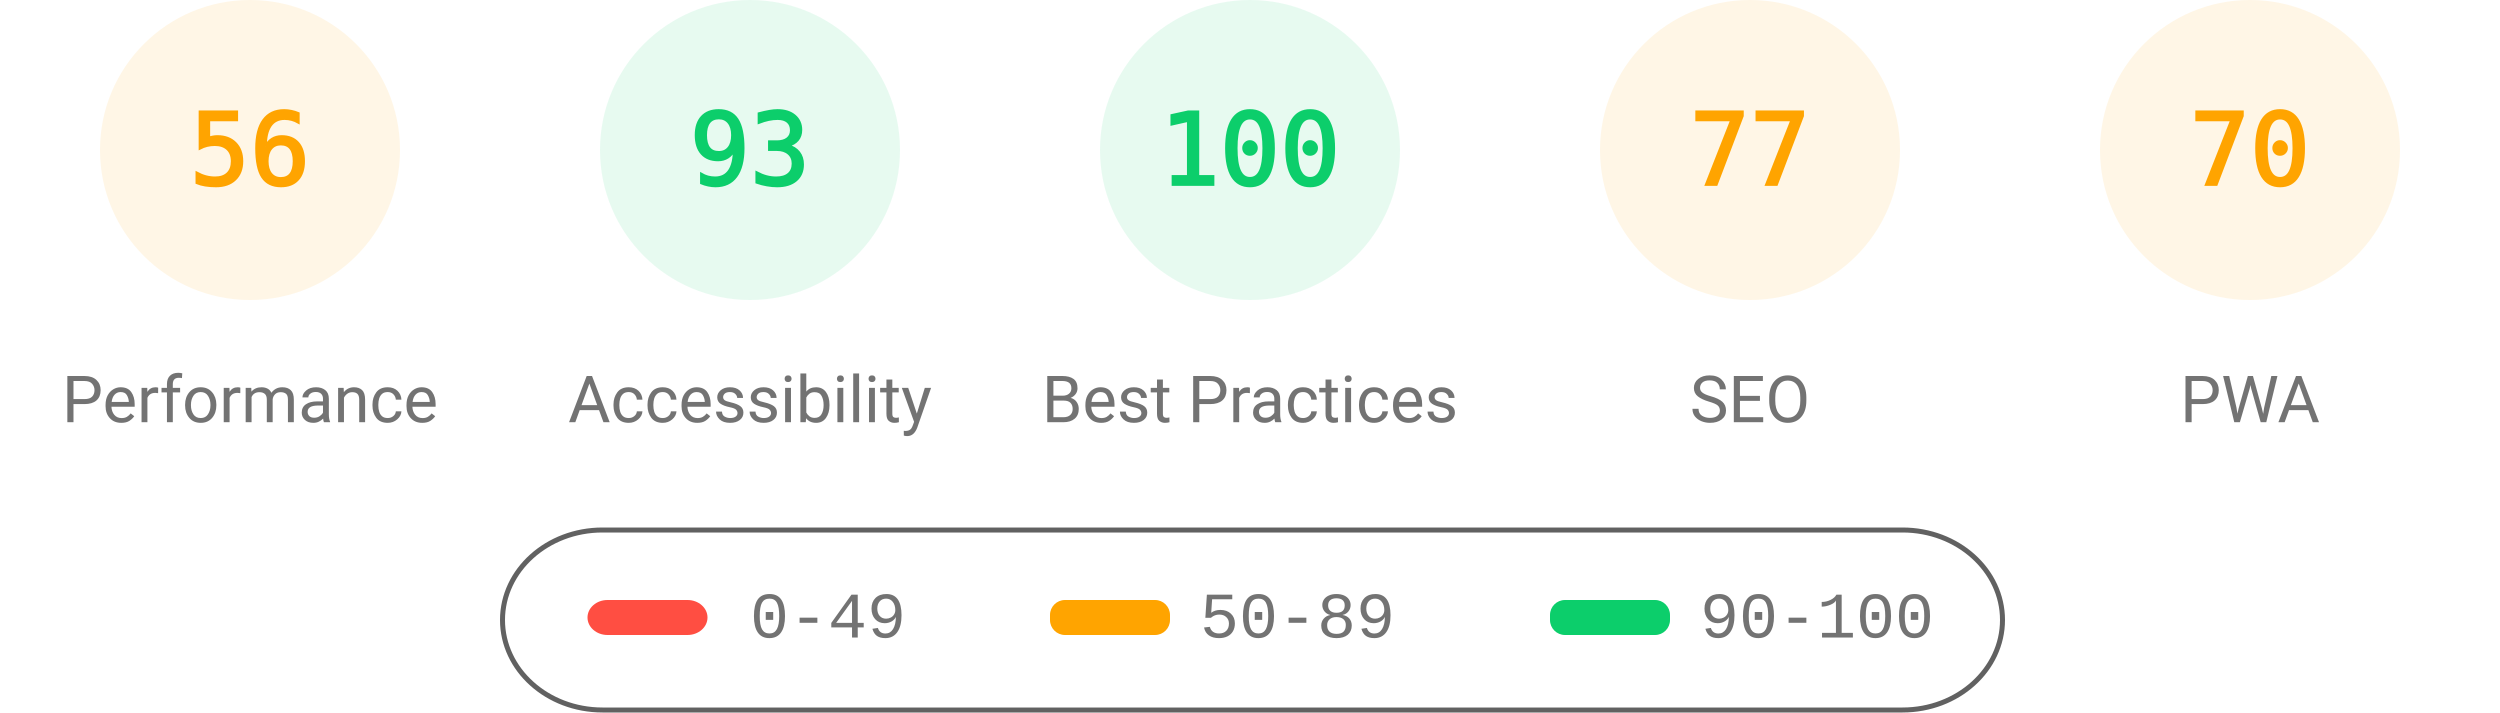
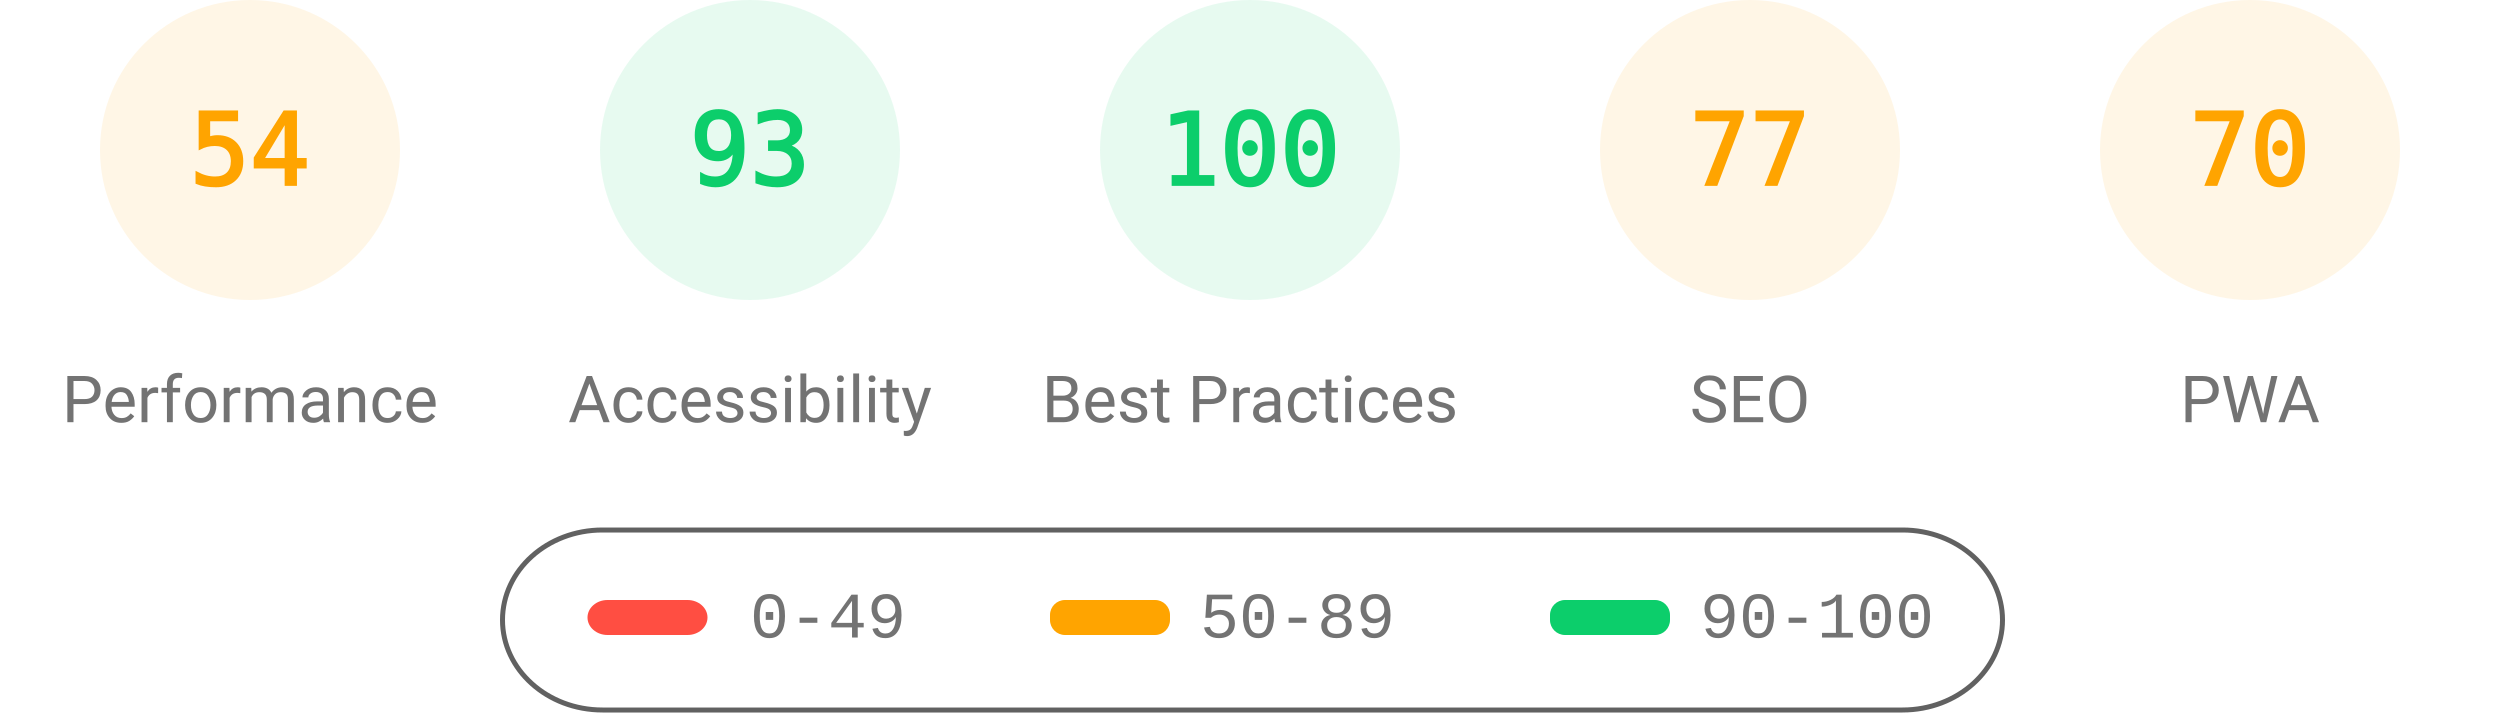
<svg xmlns="http://www.w3.org/2000/svg" fill="none" width="1000" height="285">
  <style>.gauge-base{opacity:.1}.gauge-arc{fill:none;animation-delay:250ms;stroke-linecap:round;transform:rotate(-90deg);transform-origin:100px 60px;animation:load-gauge 1s ease forwards}.guage-text{font-size:40px;font-family:monospace;text-align:center}.guage-red{color:#ff4e42;fill:#ff4e42;stroke:#ff4e42}.guage-orange{color:#ffa400;fill:#ffa400;stroke:#ffa400}.guage-green{color:#0cce6b;fill:#0cce6b;stroke:#0cce6b}.guage-undefined{color:#5c5c5c;fill:#5c5c5c;stroke:#5c5c5c}.guage-title{color:#737373;fill:#737373;stroke:none;font-size:26px;line-height:26px;font-family:Roboto,Halvetica,Arial,sans-serif}@keyframes load-gauge{from{stroke-dasharray:0 352.858}}</style>
  <svg class="guage-div guage-perf guage-orange" viewBox="0 0 200 200" width="200" height="200">
    <circle class="gauge-base" r="56" cx="100" cy="60" stroke-width="8" />
-     <circle class="gauge-arc guage-arc-1" r="56" cx="100" cy="60" stroke-width="8" style="stroke-dasharray:197.04,351.858" />
-     <text class="guage-text" x="100" y="60" alignment-baseline="central" dominant-baseline="central" text-anchor="middle">56</text>
+     <circle class="gauge-arc guage-arc-1" r="56" cx="100" cy="60" stroke-width="8" style="stroke-dasharray:190.003,351.858" />
+     <text class="guage-text" x="100" y="60" alignment-baseline="central" dominant-baseline="central" text-anchor="middle">54</text>
    <text class="guage-title" x="100" y="160" alignment-baseline="central" dominant-baseline="central" text-anchor="middle">Performance</text>
  </svg>
  <svg class="guage-div guage-acc guage-green" viewBox="0 0 200 200" width="200" height="200" x="200">
    <circle class="gauge-base" r="56" cx="100" cy="60" stroke-width="8" />
    <circle class="gauge-arc guage-arc-2" r="56" cx="100" cy="60" stroke-width="8" style="stroke-dasharray:327.228,351.858" />
    <text class="guage-text" x="100" y="60" alignment-baseline="central" dominant-baseline="central" text-anchor="middle">93</text>
    <text class="guage-title" x="100" y="160" alignment-baseline="central" dominant-baseline="central" text-anchor="middle">Accessibility</text>
  </svg>
  <svg class="guage-div guage-best guage-green" viewBox="0 0 200 200" width="200" height="200" x="400">
    <circle class="gauge-base" r="56" cx="100" cy="60" stroke-width="8" />
    <circle class="gauge-arc guage-arc-3" r="56" cx="100" cy="60" stroke-width="8" style="stroke-dasharray:351.858,351.858" />
    <text class="guage-text" x="100" y="60" alignment-baseline="central" dominant-baseline="central" text-anchor="middle">100</text>
    <text class="guage-title" x="100" y="160" alignment-baseline="central" dominant-baseline="central" text-anchor="middle">Best Practices</text>
  </svg>
  <svg class="guage-div guage-seo guage-orange" viewBox="0 0 200 200" width="200" height="200" x="600">
    <circle class="gauge-base" r="56" cx="100" cy="60" stroke-width="8" />
    <circle class="gauge-arc guage-arc-4" r="56" cx="100" cy="60" stroke-width="8" style="stroke-dasharray:270.931,351.858" />
    <text class="guage-text" x="100" y="60" alignment-baseline="central" dominant-baseline="central" text-anchor="middle">77</text>
    <text class="guage-title" x="100" y="160" alignment-baseline="central" dominant-baseline="central" text-anchor="middle">SEO</text>
  </svg>
  <svg class="guage-div guage-pwa guage-orange" viewBox="0 0 200 200" width="200" height="200" x="800">
    <circle class="gauge-base" r="56" cx="100" cy="60" stroke-width="8" />
    <circle class="gauge-arc guage-arc-4" r="56" cx="100" cy="60" stroke-width="8" style="stroke-dasharray:246.301,351.858" />
    <text class="guage-text" x="100" y="60" alignment-baseline="central" dominant-baseline="central" text-anchor="middle">70</text>
    <text class="guage-title" x="100" y="160" alignment-baseline="central" dominant-baseline="central" text-anchor="middle">PWA</text>
  </svg>
  <svg width="604" height="76" x="200" y="210">
    <path fill="none" id="canvas_background" d="M-1-1h604v80H-1z" />
    <rect fill-opacity="0" stroke="#616161" stroke-width="2" rx="40" id="svg_2" height="72" width="600" y="2" x="1" fill="#000" />
    <rect stroke="#000" rx="8" id="svg_3" height="14" width="48" y="30" x="35" stroke-opacity="null" stroke-width="0" fill="#ff4e42" />
    <rect stroke="#000" rx="6" id="svg_4" height="14" width="48" y="30" x="220" stroke-opacity="null" stroke-width="0" fill="#ffa400" />
    <rect stroke="#000" rx="6" id="svg_5" height="14" width="48" y="30" x="420" stroke-opacity="null" stroke-width="0" fill="#0cce6b" />
    <text xml:space="preserve" text-anchor="start" font-family="'Courier New', Courier, monospace" font-size="26" id="svg_6" y="45" x="100" stroke-opacity="null" stroke-width="0" stroke="#000" fill="#737373">0-49</text>
    <text xml:space="preserve" text-anchor="start" font-family="'Courier New', Courier, monospace" font-size="26" id="svg_7" y="45" x="280" stroke-opacity="null" stroke-width="0" stroke="#000" fill="#737373">50-89</text>
    <text xml:space="preserve" text-anchor="start" font-family="'Courier New', Courier, monospace" font-size="26" id="svg_8" y="45" x="480" stroke-opacity="null" stroke-width="0" stroke="#000" fill="#737373">90-100</text>
  </svg>
</svg>
